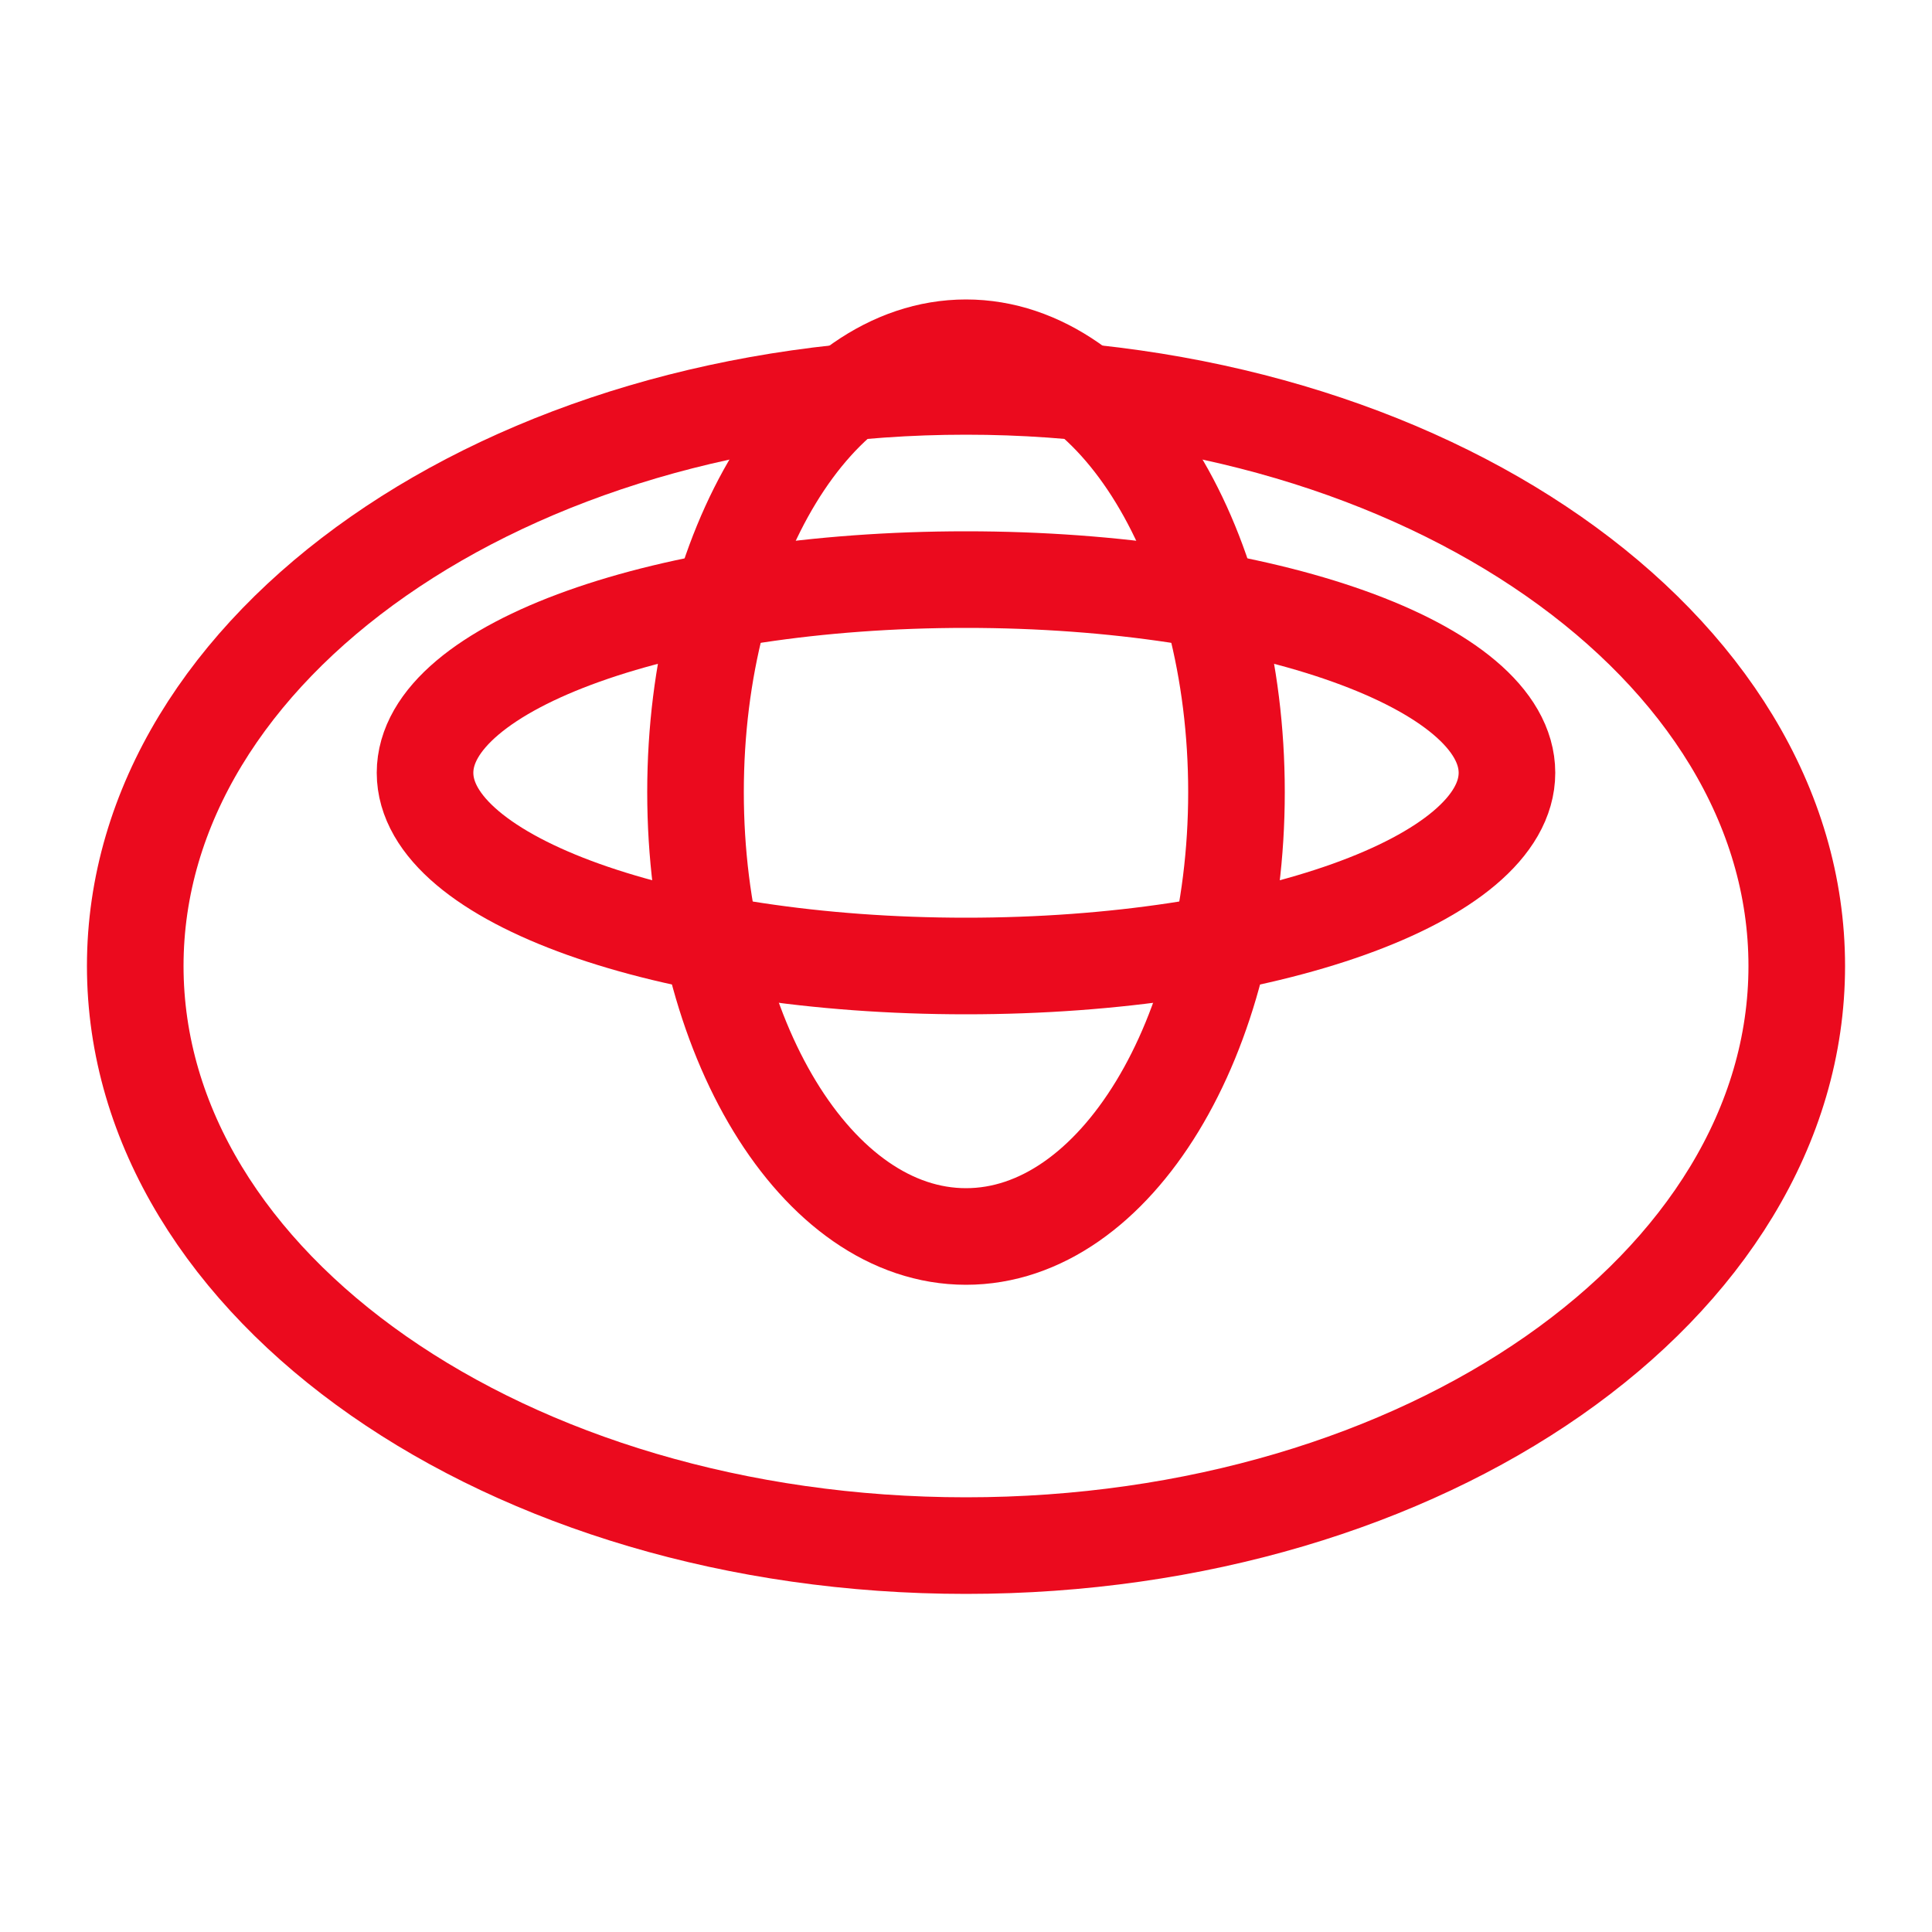
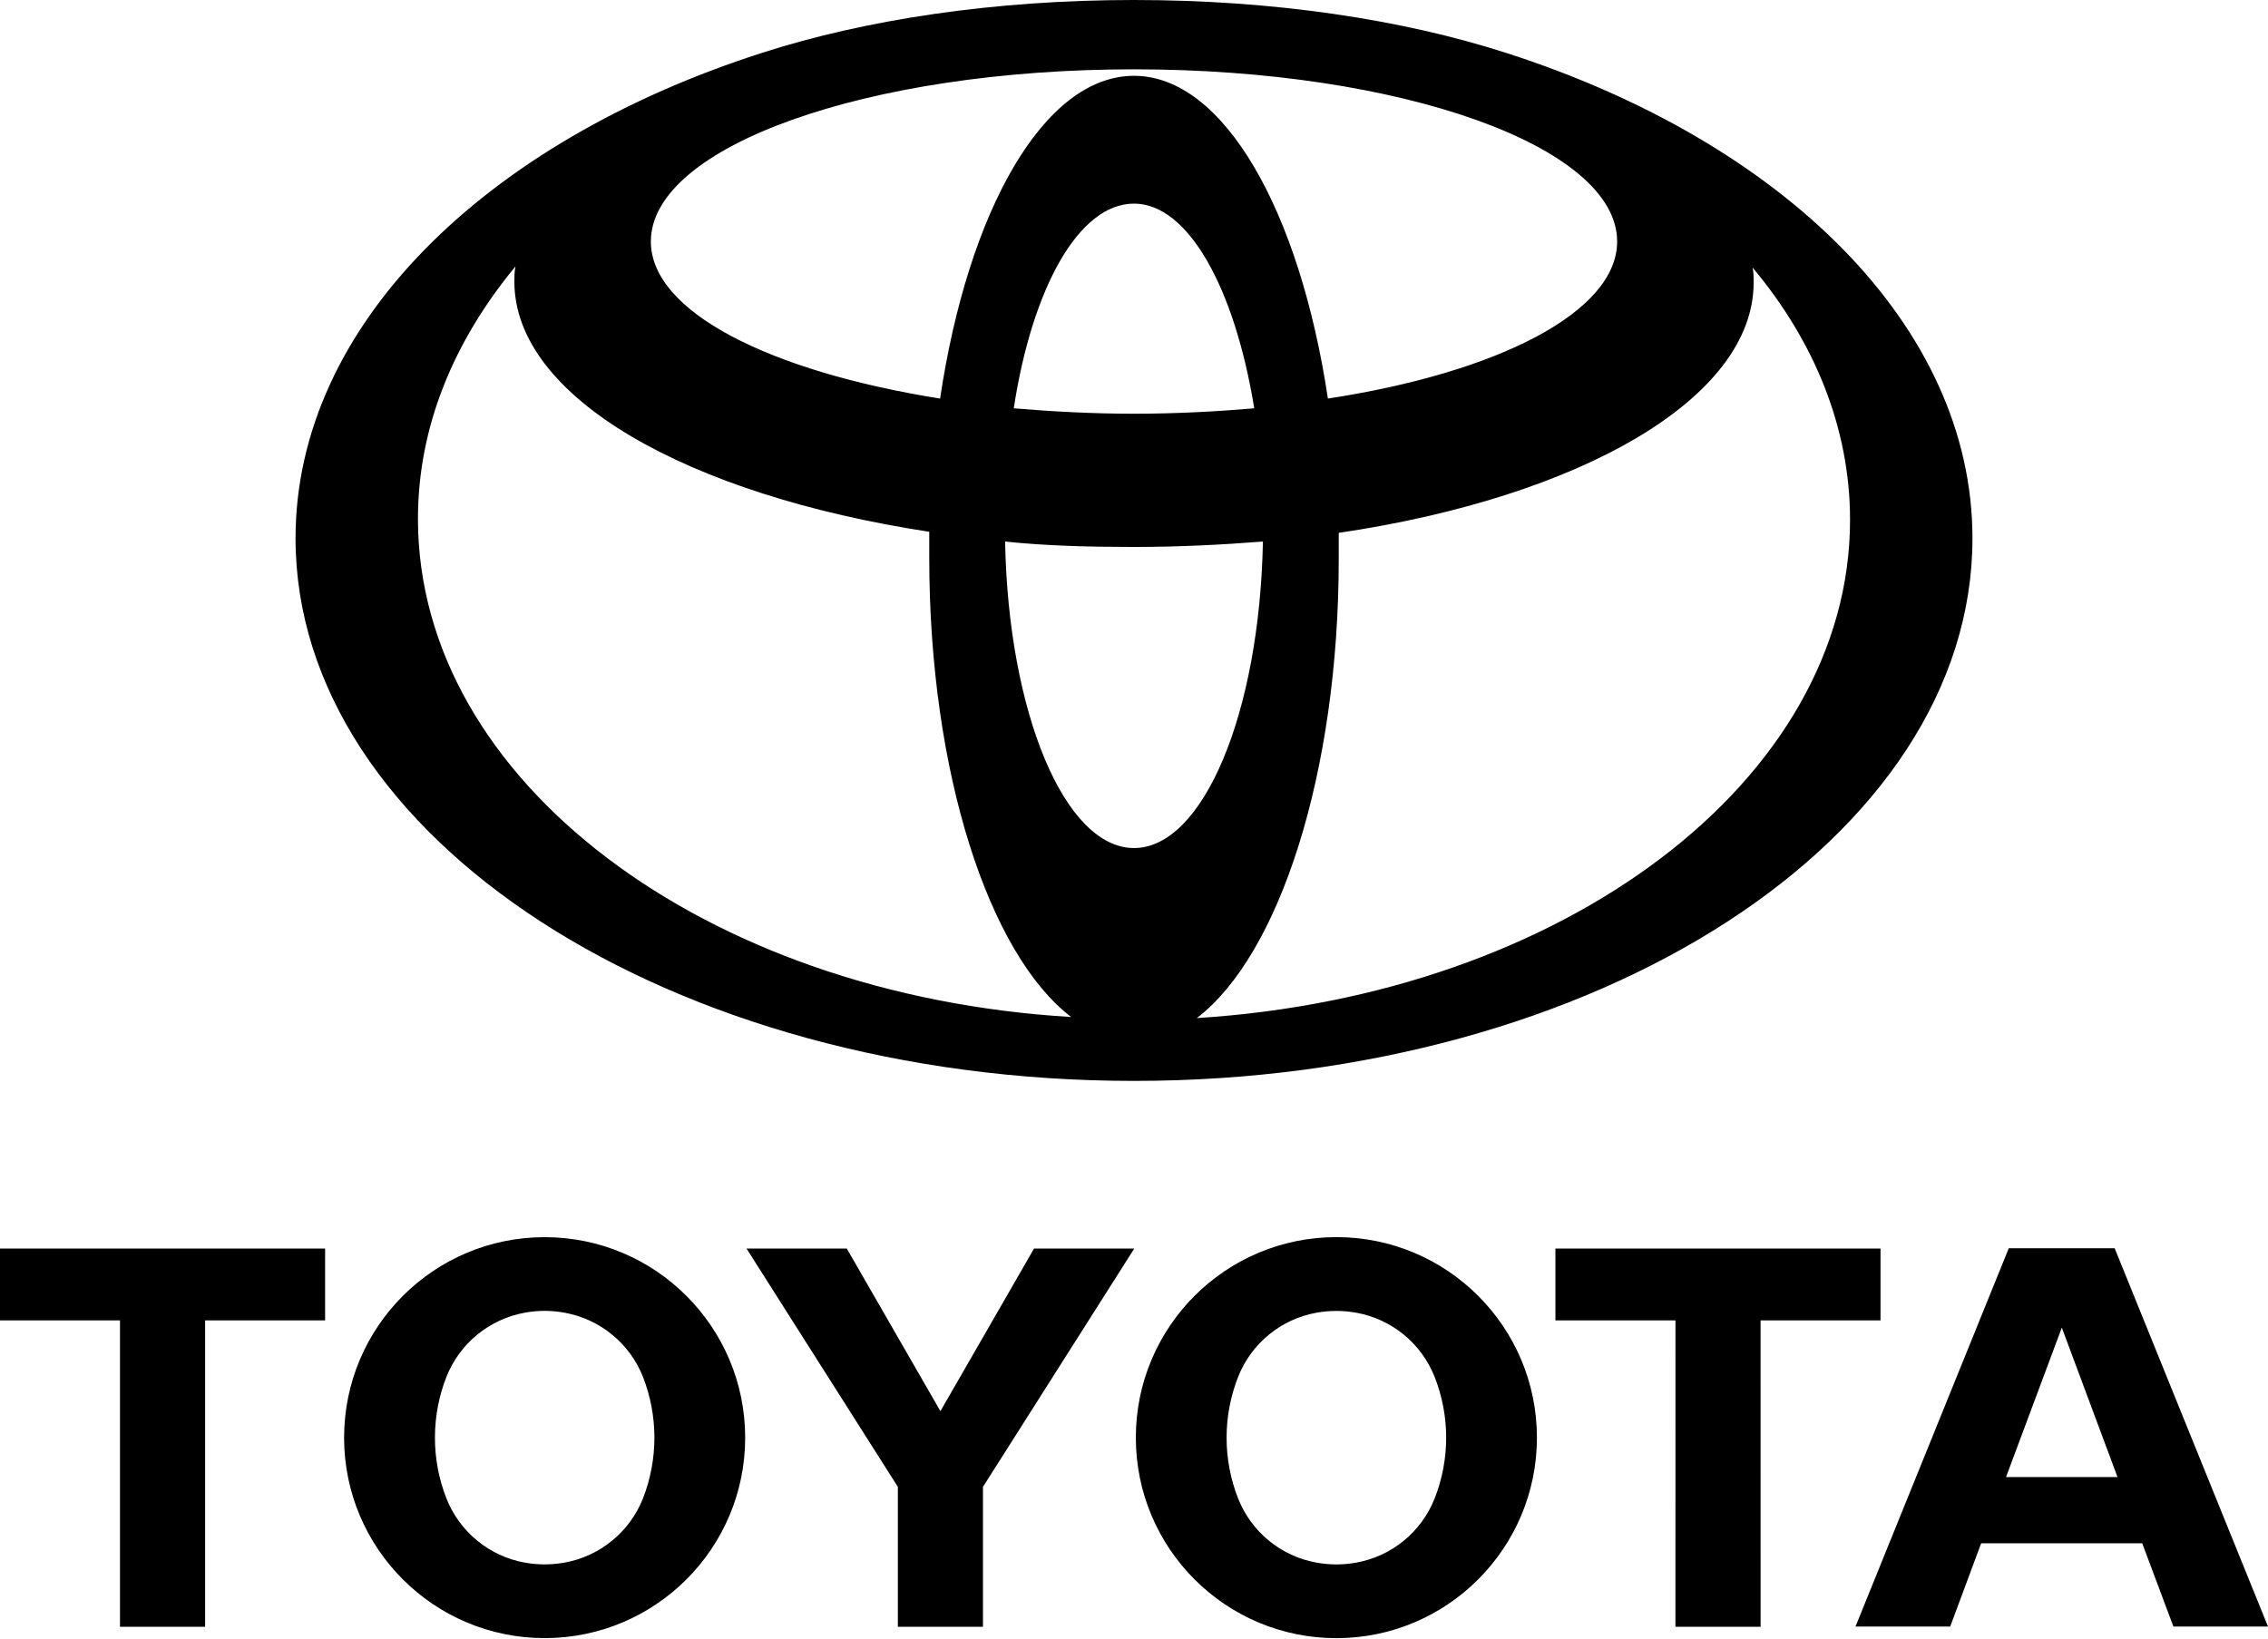
- <svg xmlns="http://www.w3.org/2000/svg" viewBox="0 0 100 100" role="img" aria-label="Toyota">
-   <g fill="none" stroke="#EB0A1E" stroke-width="5">
-     <ellipse cx="50" cy="50" rx="43" ry="30" />
-     <ellipse cx="50" cy="41" rx="14" ry="23" />
-     <ellipse cx="50" cy="40" rx="28" ry="10" />
-   </g>
+ <svg xmlns="http://www.w3.org/2000/svg" xml:space="preserve" width="950" height="686.312" viewBox="0 0 251.354 181.587">
+   <path d="M36.029 138.397H0v7.965h13.298v33.964h9.434v-33.964H36.03v-7.965m35.23 27.695a11.555 11.555 0 0 1-8.71 7.123 12.674 12.674 0 0 1-2.189.194c-.743 0-1.475-.07-2.182-.194a11.538 11.538 0 0 1-8.706-7.123 18.407 18.407 0 0 1-1.27-6.73c0-2.375.452-4.65 1.27-6.734a11.547 11.547 0 0 1 8.706-7.122 12.054 12.054 0 0 1 4.37 0 11.55 11.55 0 0 1 8.71 7.12 18.526 18.526 0 0 1 0 13.466m-10.9-28.955c-12.268 0-22.224 9.95-22.224 22.225 0 12.267 9.956 22.219 22.225 22.219 12.277 0 22.225-9.952 22.225-22.218 0-12.276-9.948-22.226-22.225-22.226zm22.375 1.26h11.112l10.377 18.027 10.377-18.027h11.108l-16.769 26.417v15.512h-9.432v-15.512l-16.773-26.417m65.375 35.016c.741 0 1.477-.075 2.182-.198a11.531 11.531 0 0 0 8.707-7.12 18.39 18.39 0 0 0 0-13.463 11.538 11.538 0 0 0-8.707-7.124 12.427 12.427 0 0 0-4.376 0 11.531 11.531 0 0 0-8.702 7.122 18.381 18.381 0 0 0-1.274 6.73c0 2.377.452 4.646 1.274 6.734a11.522 11.522 0 0 0 8.702 7.12 12.512 12.512 0 0 0 2.194.199M125.88 159.36c0-12.274 9.946-22.228 22.228-22.228 12.268 0 22.224 9.95 22.224 22.228-.001 12.266-9.956 22.226-22.224 22.226-12.282 0-22.228-9.96-22.228-22.226zm108.797 4.37-6.174-16.566-6.182 16.566h12.356m2.737 7.336h-17.847l-3.433 9.233h-10.496l16.986-41.933h11.738l16.992 41.933h-10.483zm-29.004-32.67h-36.028v7.966h13.304l-.004 33.963h9.438l-.004-33.963h13.294v-7.966M166.976 5.883C155.451 2.16 141.164 0 125.677 0 110.19 0 95.903 2.161 84.378 5.883c-30.614 9.844-51.624 30.254-51.624 53.784 0 33.136 41.54 60.148 92.923 60.148 51.264 0 92.923-26.892 92.923-60.148 0-23.53-21.01-43.94-51.624-53.784zm-41.299 88.12c-7.683 0-13.926-15.007-14.286-33.975 4.562.48 9.364.6 14.286.6 4.922 0 9.725-.24 14.287-.6-.36 18.968-6.603 33.975-14.287 33.975Zm-13.326-48.742c2.04-13.326 7.203-22.69 13.326-22.69 6.003 0 11.165 9.364 13.326 22.69-4.202.36-8.764.6-13.326.6-4.562 0-9.004-.24-13.326-.6zm34.816-1.08c-3.121-20.77-11.525-35.777-21.49-35.777-9.964 0-18.368 14.887-21.49 35.776-18.848-3.001-32.055-9.604-32.055-17.408 0-10.565 24.012-19.088 53.545-19.088 29.534 0 53.545 8.523 53.545 19.088 0 7.804-13.206 14.527-32.055 17.408zM46.321 57.505c0-10.204 3.961-19.689 10.805-27.972-.12.6-.12 1.2-.12 1.68 0 12.846 19.208 23.651 45.98 27.733v2.881c0 23.771 6.604 43.94 15.728 50.904C78.135 110.33 46.32 86.56 46.32 57.506zm86.32 55.346c9.123-6.963 15.727-27.133 15.727-50.904v-2.88c26.772-3.963 45.98-14.888 45.98-27.734 0-.6 0-1.2-.12-1.68 6.844 8.163 10.806 17.768 10.806 27.973 0 28.933-31.815 52.704-72.394 55.225z" />
</svg>
